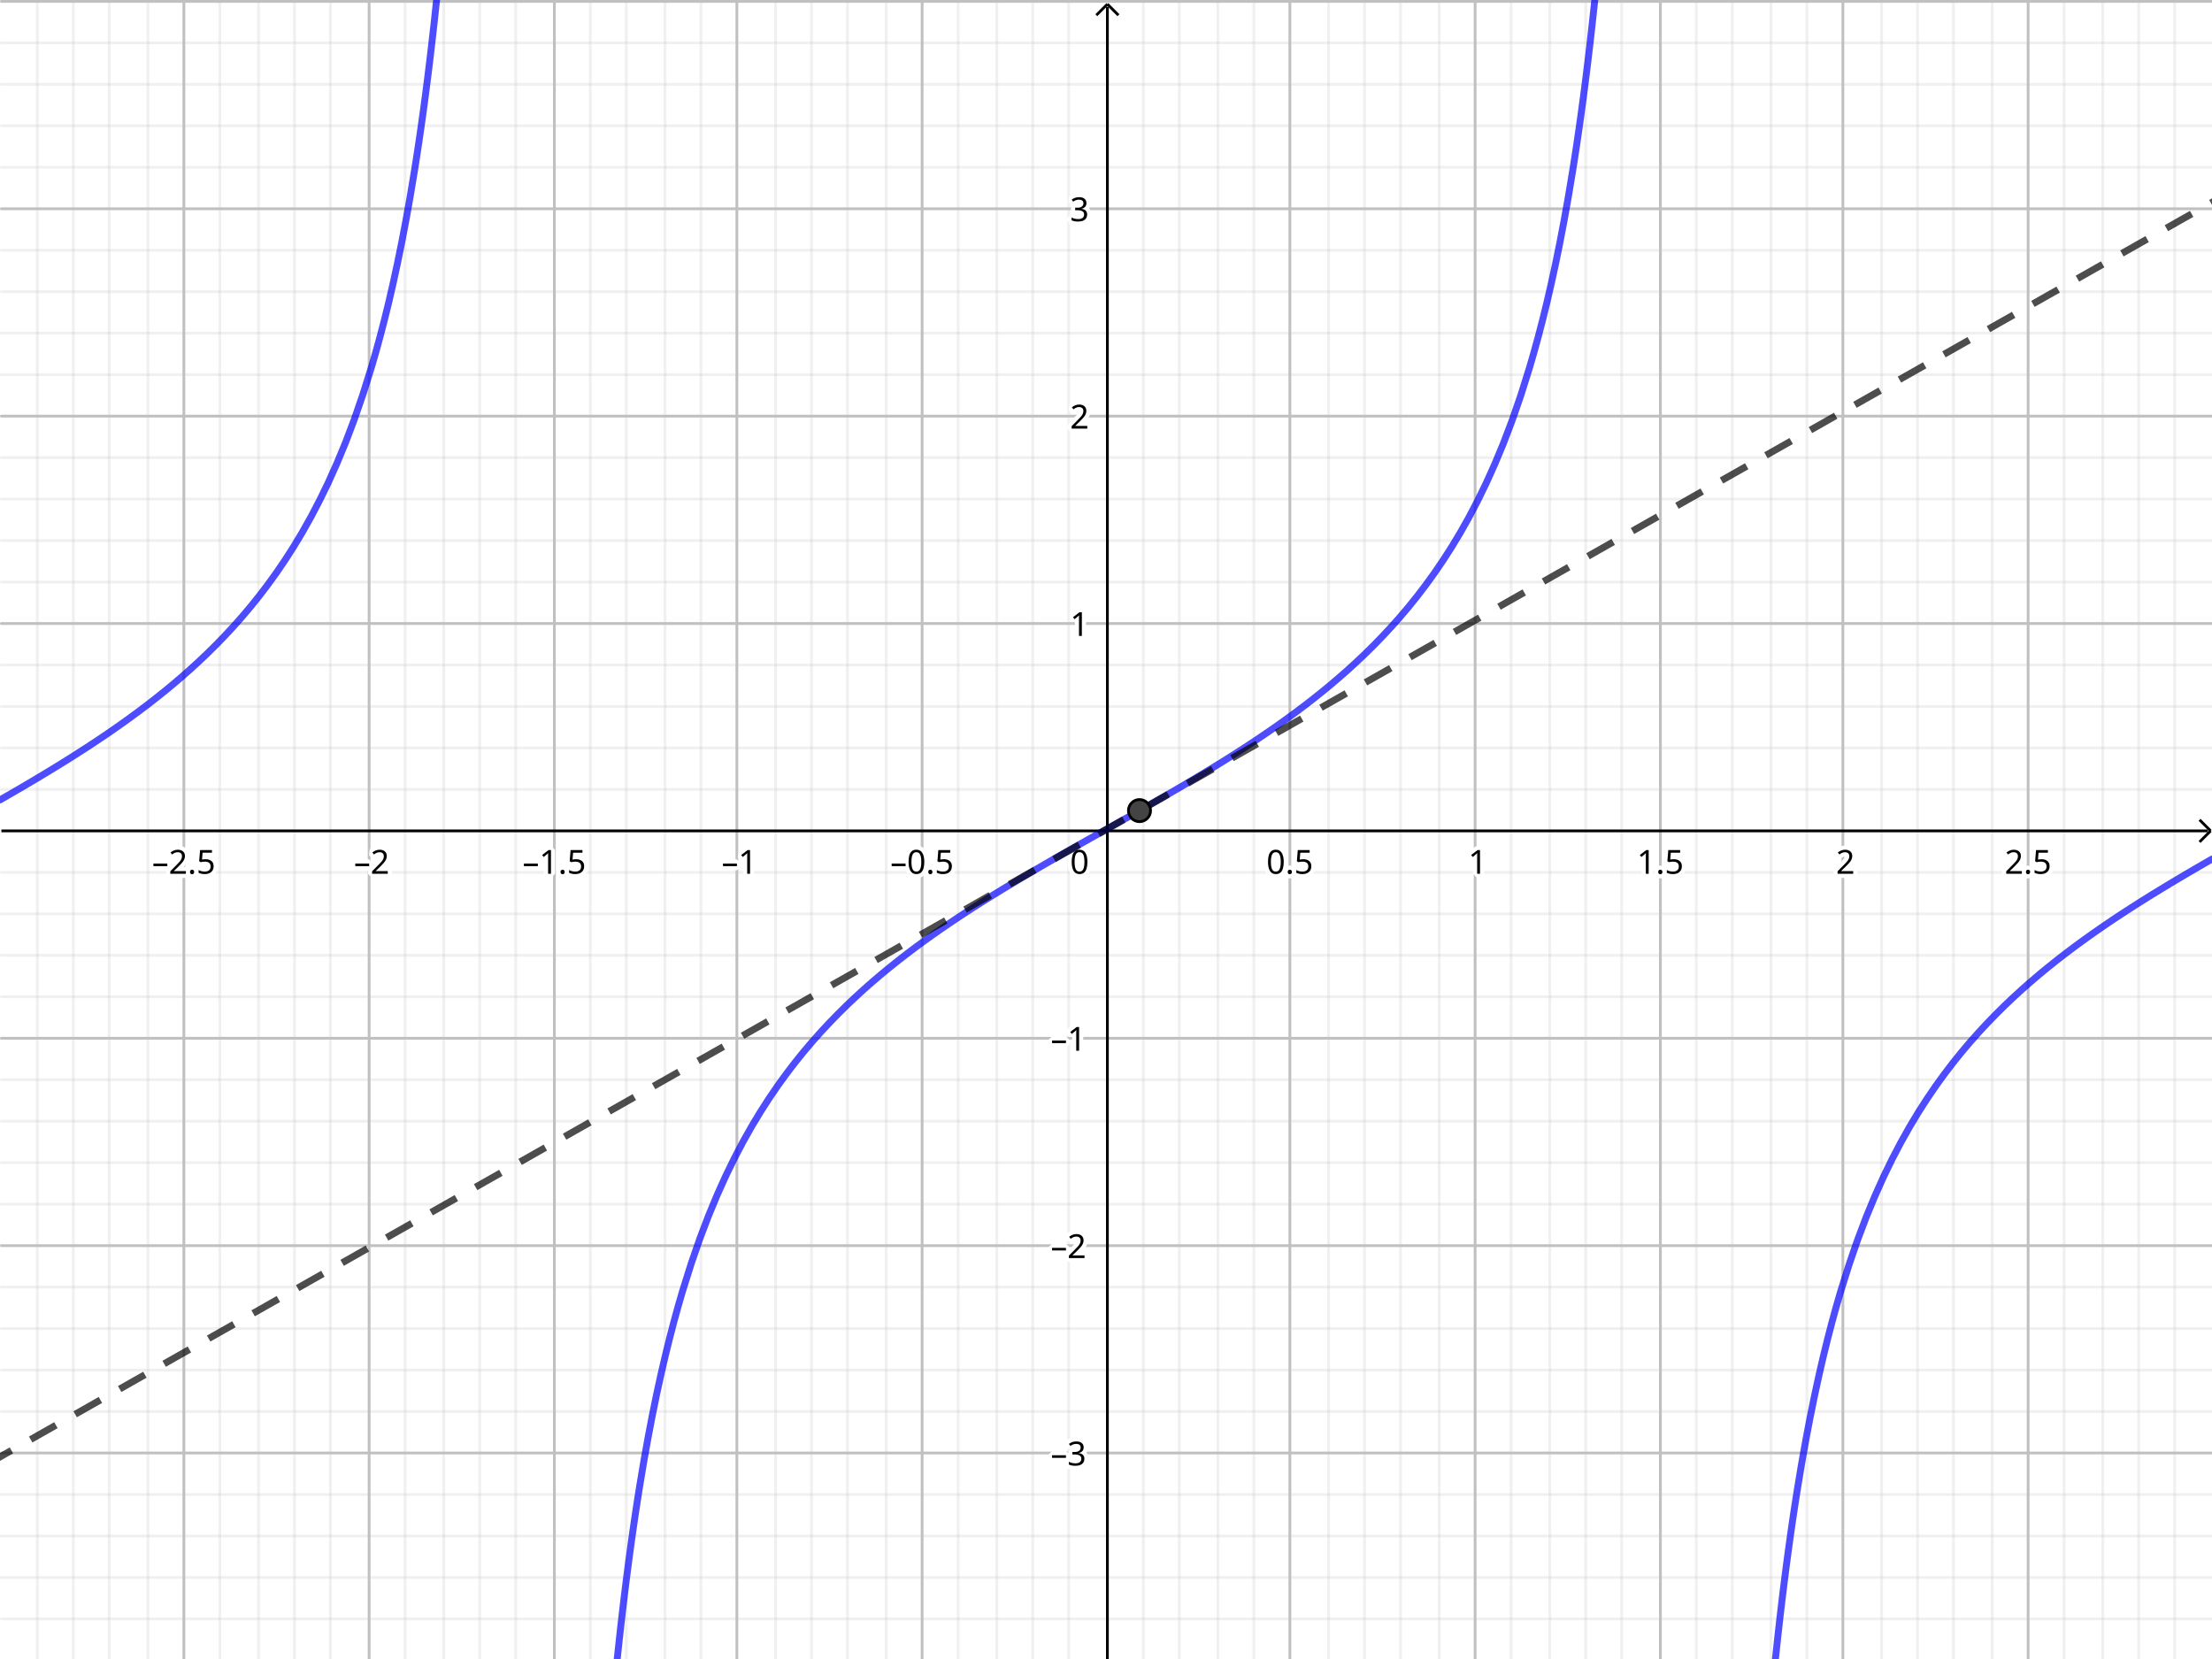
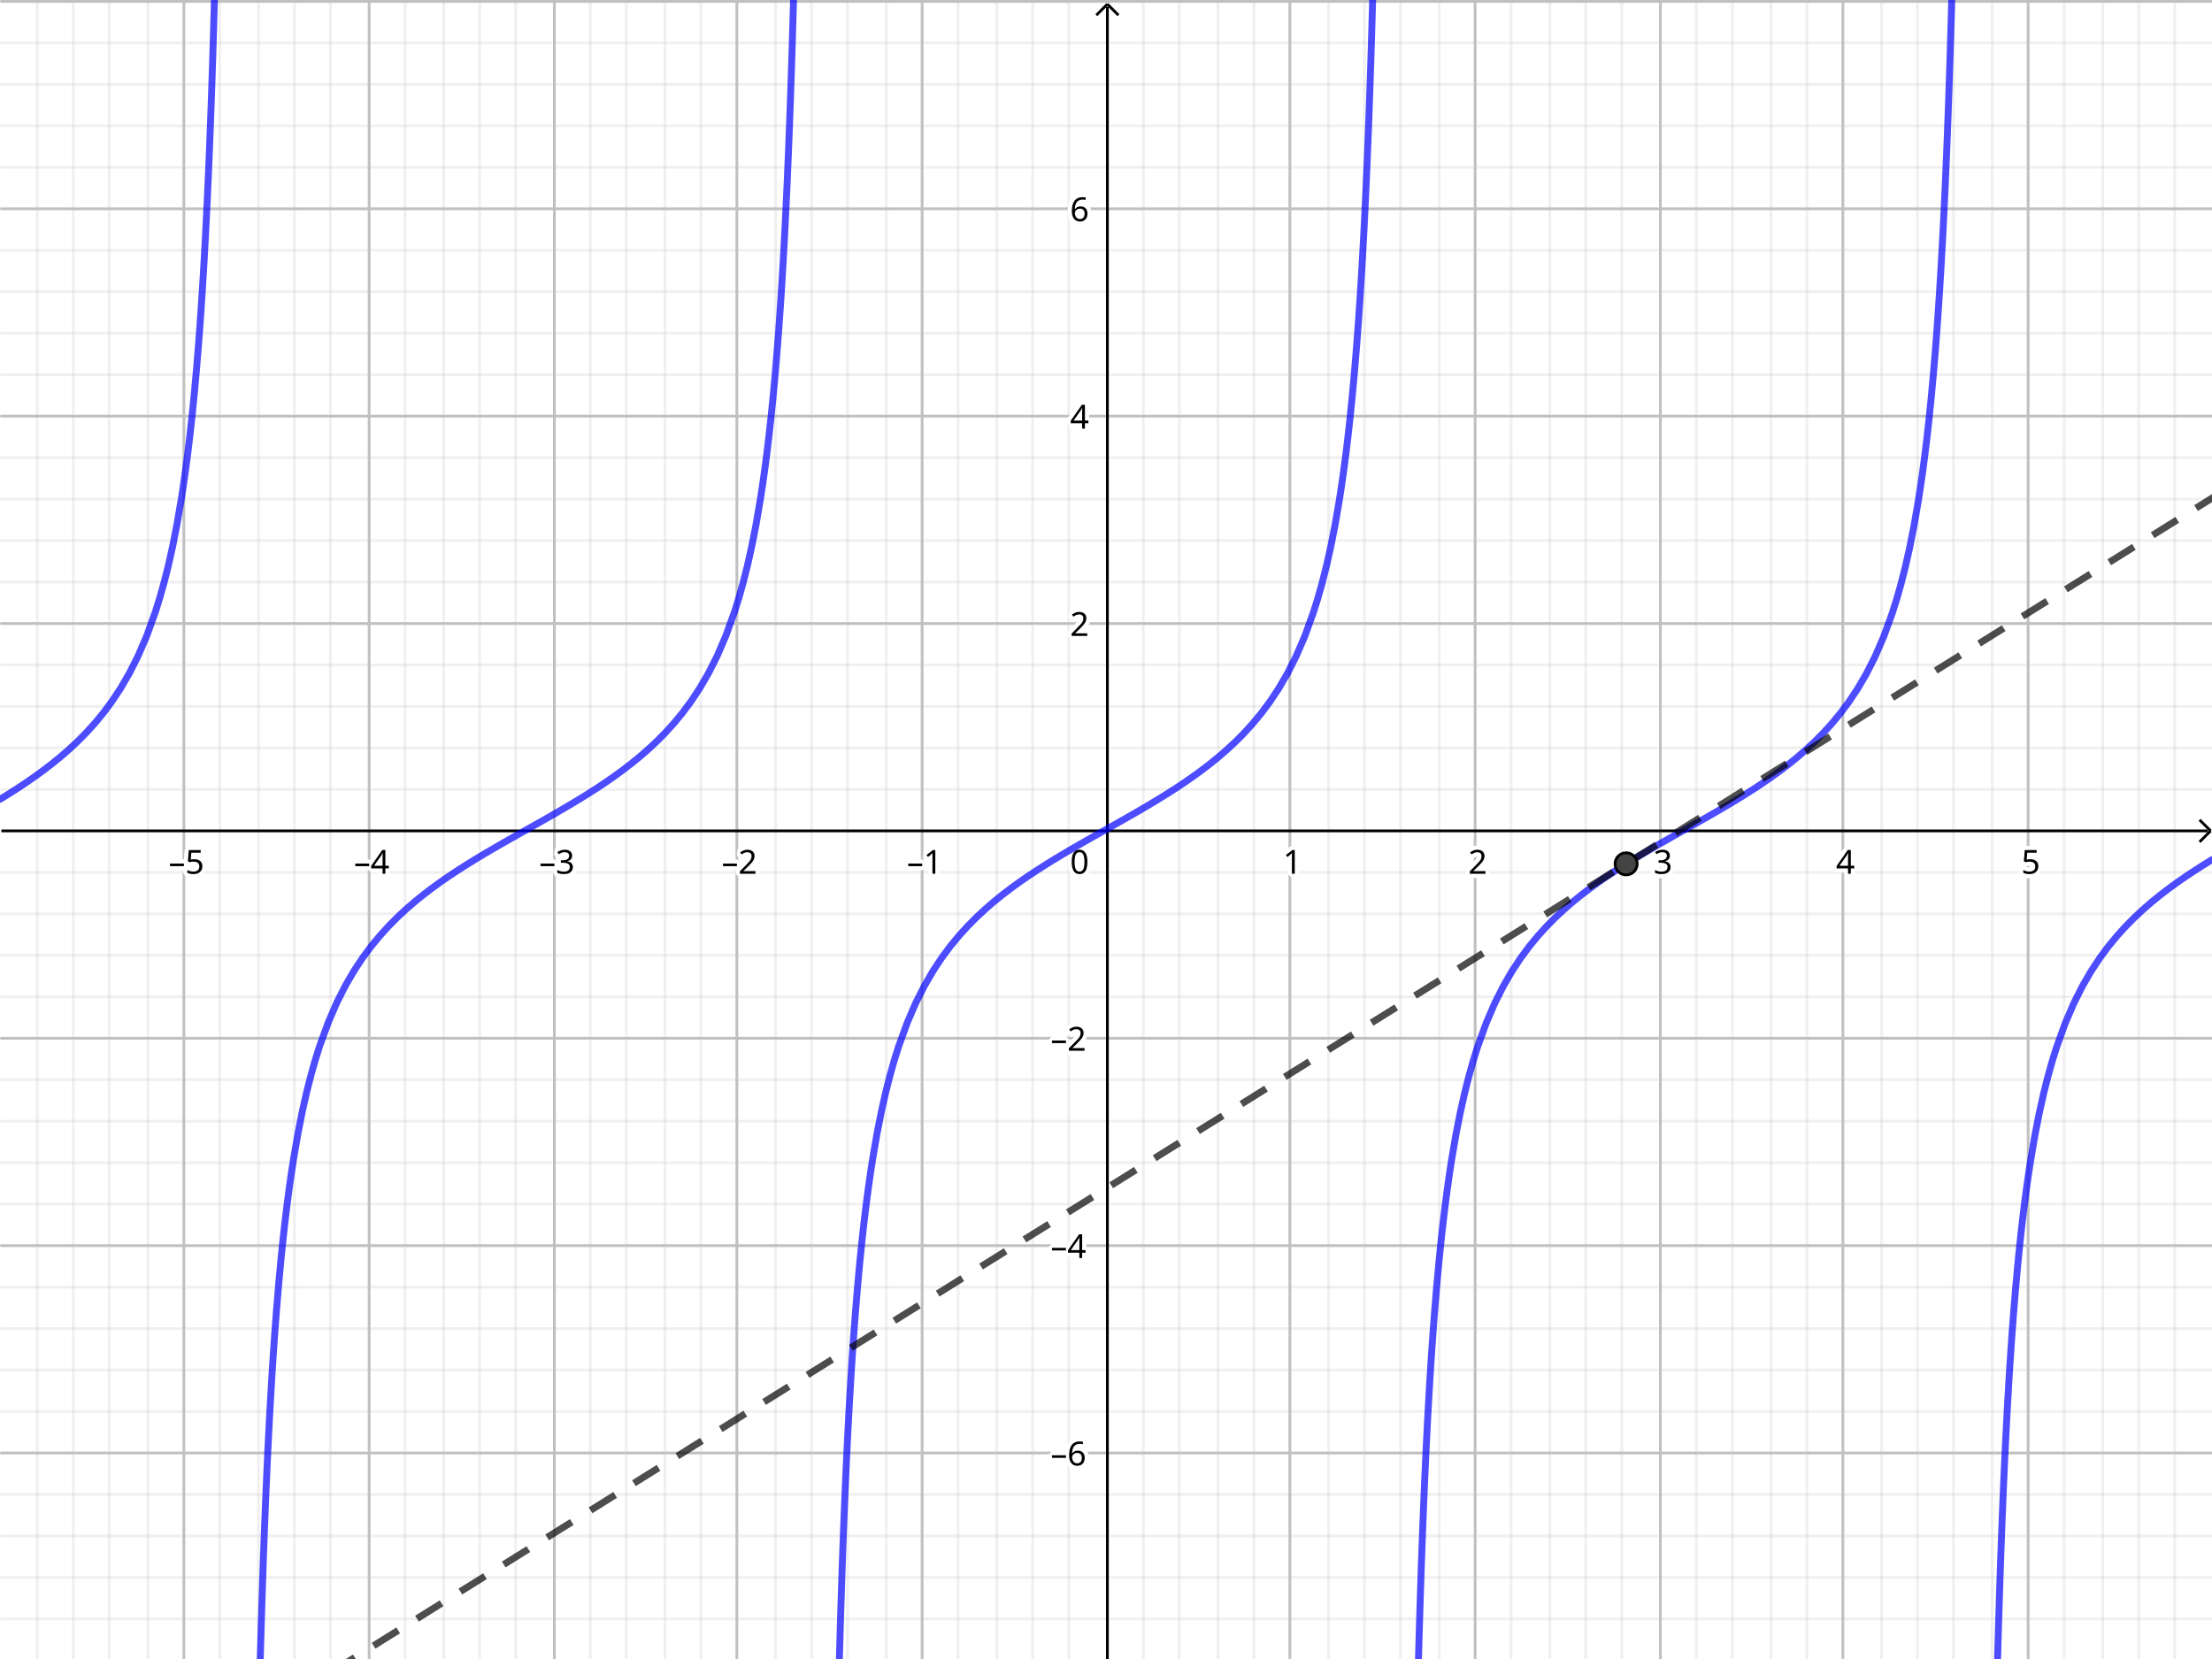
<svg xmlns="http://www.w3.org/2000/svg" version="1.1" width="800" height="600">
  <defs>
-     <clipPath id="QfnVwWuOJnFP">
+     <clipPath id="VWAGXVMLzGeq">
      <path fill="none" stroke="none" d=" M 0 0 L 800 0 L 800 600 L 0 600 L 0 0 Z" />
    </clipPath>
  </defs>
-   <g transform="scale(1,1)" clip-path="url(#QfnVwWuOJnFP)">
+   <g transform="scale(1,1)" clip-path="url(#VWAGXVMLzGeq)">
    <g>
      <path fill="none" stroke="rgb(192,192,192)" paint-order="fill stroke markers" d=" M 66.5 0.5 L 66.5 600.5 M 66.5 0.5 L 66.5 600.5 M 133.5 0.5 L 133.5 600.5 M 200.5 0.5 L 200.5 600.5 M 266.5 0.5 L 266.5 600.5 M 333.5 0.5 L 333.5 600.5 M 466.5 0.5 L 466.5 600.5 M 533.5 0.5 L 533.5 600.5 M 600.5 0.5 L 600.5 600.5 M 666.5 0.5 L 666.5 600.5 M 733.5 0.5 L 733.5 600.5 M 800.5 0.5 L 800.5 600.5" stroke-opacity="1" stroke-linecap="round" stroke-linejoin="round" stroke-miterlimit="10" />
      <path fill="none" stroke="rgb(192,192,192)" paint-order="fill stroke markers" d=" M 13.5 0.5 L 13.5 600.5 M 26.5 0.5 L 26.5 600.5 M 39.5 0.5 L 39.5 600.5 M 53.5 0.5 L 53.5 600.5 M 79.5 0.5 L 79.5 600.5 M 93.5 0.5 L 93.5 600.5 M 106.5 0.5 L 106.5 600.5 M 119.5 0.5 L 119.5 600.5 M 146.5 0.5 L 146.5 600.5 M 160.5 0.5 L 160.5 600.5 M 173.5 0.5 L 173.5 600.5 M 186.5 0.5 L 186.5 600.5 M 213.5 0.5 L 213.5 600.5 M 226.5 0.5 L 226.5 600.5 M 240.5 0.5 L 240.5 600.5 M 253.5 0.5 L 253.5 600.5 M 280.5 0.5 L 280.5 600.5 M 293.5 0.5 L 293.5 600.5 M 306.5 0.5 L 306.5 600.5 M 320.5 0.5 L 320.5 600.5 M 346.5 0.5 L 346.5 600.5 M 360.5 0.5 L 360.5 600.5 M 373.5 0.5 L 373.5 600.5 M 386.5 0.5 L 386.5 600.5 M 413.5 0.5 L 413.5 600.5 M 426.5 0.5 L 426.5 600.5 M 440.5 0.5 L 440.5 600.5 M 453.5 0.5 L 453.5 600.5 M 480.5 0.5 L 480.5 600.5 M 493.5 0.5 L 493.5 600.5 M 506.5 0.5 L 506.5 600.5 M 520.5 0.5 L 520.5 600.5 M 546.5 0.5 L 546.5 600.5 M 560.5 0.5 L 560.5 600.5 M 573.5 0.5 L 573.5 600.5 M 586.5 0.5 L 586.5 600.5 M 613.5 0.5 L 613.5 600.5 M 626.5 0.5 L 626.5 600.5 M 640.5 0.5 L 640.5 600.5 M 653.5 0.5 L 653.5 600.5 M 680.5 0.5 L 680.5 600.5 M 693.5 0.5 L 693.5 600.5 M 706.5 0.5 L 706.5 600.5 M 720.5 0.5 L 720.5 600.5 M 746.5 0.5 L 746.5 600.5 M 760.5 0.5 L 760.5 600.5 M 773.5 0.5 L 773.5 600.5 M 786.5 0.5 L 786.5 600.5" stroke-opacity="0.235" stroke-linecap="round" stroke-linejoin="round" stroke-miterlimit="10" />
      <path fill="none" stroke="rgb(192,192,192)" paint-order="fill stroke markers" d=" M 0.5 0.5 L 800.5 0.5 M 0.5 0.5 L 800.5 0.5 M 0.5 75.5 L 800.5 75.5 M 0.5 150.5 L 800.5 150.5 M 0.5 225.5 L 800.5 225.5 M 0.5 375.5 L 800.5 375.5 M 0.5 450.5 L 800.5 450.5 M 0.5 525.5 L 800.5 525.5 M 0.5 600.5 L 800.5 600.5" stroke-opacity="1" stroke-linecap="round" stroke-linejoin="round" stroke-miterlimit="10" />
      <path fill="none" stroke="rgb(192,192,192)" paint-order="fill stroke markers" d=" M 0.5 0.5 L 800.5 0.5 M 0.5 15.5 L 800.5 15.5 M 0.5 30.5 L 800.5 30.5 M 0.5 45.5 L 800.5 45.5 M 0.5 60.5 L 800.5 60.5 M 0.5 90.5 L 800.5 90.5 M 0.5 105.5 L 800.5 105.5 M 0.5 120.5 L 800.5 120.5 M 0.5 135.5 L 800.5 135.5 M 0.5 165.5 L 800.5 165.5 M 0.5 180.5 L 800.5 180.5 M 0.5 195.5 L 800.5 195.5 M 0.5 210.5 L 800.5 210.5 M 0.5 240.5 L 800.5 240.5 M 0.5 255.5 L 800.5 255.5 M 0.5 270.5 L 800.5 270.5 M 0.5 285.5 L 800.5 285.5 M 0.5 315.5 L 800.5 315.5 M 0.5 330.5 L 800.5 330.5 M 0.5 345.5 L 800.5 345.5 M 0.5 360.5 L 800.5 360.5 M 0.5 390.5 L 800.5 390.5 M 0.5 405.5 L 800.5 405.5 M 0.5 420.5 L 800.5 420.5 M 0.5 435.5 L 800.5 435.5 M 0.5 465.5 L 800.5 465.5 M 0.5 480.5 L 800.5 480.5 M 0.5 495.5 L 800.5 495.5 M 0.5 510.5 L 800.5 510.5 M 0.5 540.5 L 800.5 540.5 M 0.5 555.5 L 800.5 555.5 M 0.5 570.5 L 800.5 570.5 M 0.5 585.5 L 800.5 585.5" stroke-opacity="0.235" stroke-linecap="round" stroke-linejoin="round" stroke-miterlimit="10" />
      <path fill="none" stroke="rgb(0,0,0)" paint-order="fill stroke markers" d=" M 400.5 2.5 L 400.5 600.5" stroke-opacity="1" stroke-miterlimit="10" />
      <path fill="none" stroke="rgb(0,0,0)" paint-order="fill stroke markers" d=" M 400.5 1.5 L 396.5 5.5" stroke-opacity="1" stroke-miterlimit="10" />
      <path fill="none" stroke="rgb(0,0,0)" paint-order="fill stroke markers" d=" M 400.5 1.5 L 404.5 5.5" stroke-opacity="1" stroke-miterlimit="10" />
      <path fill="none" stroke="rgb(0,0,0)" paint-order="fill stroke markers" d=" M 0.5 300.5 L 798.5 300.5" stroke-opacity="1" stroke-miterlimit="10" />
      <path fill="none" stroke="rgb(0,0,0)" paint-order="fill stroke markers" d=" M 799.5 300.5 L 795.5 296.5" stroke-opacity="1" stroke-miterlimit="10" />
      <path fill="none" stroke="rgb(0,0,0)" paint-order="fill stroke markers" d=" M 799.5 300.5 L 795.5 304.5" stroke-opacity="1" stroke-miterlimit="10" />
-       <text fill="none" stroke="rgb(255,255,255)" font-family="geogebra-sans-serif, sans-serif" font-size="12px" font-style="normal" font-weight="normal" text-decoration="normal" x="55" y="316" text-anchor="start" dominant-baseline="alphabetic" stroke-opacity="1" stroke-linejoin="bevel" stroke-miterlimit="10" stroke-width="3">–2.5</text>
-       <text fill="rgb(0,0,0)" stroke="none" font-family="geogebra-sans-serif, sans-serif" font-size="12px" font-style="normal" font-weight="normal" text-decoration="normal" x="55" y="316" text-anchor="start" dominant-baseline="alphabetic" fill-opacity="1">–2.5</text>
-       <text fill="none" stroke="rgb(255,255,255)" font-family="geogebra-sans-serif, sans-serif" font-size="12px" font-style="normal" font-weight="normal" text-decoration="normal" x="128" y="316" text-anchor="start" dominant-baseline="alphabetic" stroke-opacity="1" stroke-linejoin="bevel" stroke-miterlimit="10" stroke-width="3">–2</text>
-       <text fill="rgb(0,0,0)" stroke="none" font-family="geogebra-sans-serif, sans-serif" font-size="12px" font-style="normal" font-weight="normal" text-decoration="normal" x="128" y="316" text-anchor="start" dominant-baseline="alphabetic" fill-opacity="1">–2</text>
-       <text fill="none" stroke="rgb(255,255,255)" font-family="geogebra-sans-serif, sans-serif" font-size="12px" font-style="normal" font-weight="normal" text-decoration="normal" x="189" y="316" text-anchor="start" dominant-baseline="alphabetic" stroke-opacity="1" stroke-linejoin="bevel" stroke-miterlimit="10" stroke-width="3">–1.5</text>
-       <text fill="rgb(0,0,0)" stroke="none" font-family="geogebra-sans-serif, sans-serif" font-size="12px" font-style="normal" font-weight="normal" text-decoration="normal" x="189" y="316" text-anchor="start" dominant-baseline="alphabetic" fill-opacity="1">–1.5</text>
-       <text fill="none" stroke="rgb(255,255,255)" font-family="geogebra-sans-serif, sans-serif" font-size="12px" font-style="normal" font-weight="normal" text-decoration="normal" x="261" y="316" text-anchor="start" dominant-baseline="alphabetic" stroke-opacity="1" stroke-linejoin="bevel" stroke-miterlimit="10" stroke-width="3">–1</text>
-       <text fill="rgb(0,0,0)" stroke="none" font-family="geogebra-sans-serif, sans-serif" font-size="12px" font-style="normal" font-weight="normal" text-decoration="normal" x="261" y="316" text-anchor="start" dominant-baseline="alphabetic" fill-opacity="1">–1</text>
-       <text fill="none" stroke="rgb(255,255,255)" font-family="geogebra-sans-serif, sans-serif" font-size="12px" font-style="normal" font-weight="normal" text-decoration="normal" x="322" y="316" text-anchor="start" dominant-baseline="alphabetic" stroke-opacity="1" stroke-linejoin="bevel" stroke-miterlimit="10" stroke-width="3">–0.5</text>
-       <text fill="rgb(0,0,0)" stroke="none" font-family="geogebra-sans-serif, sans-serif" font-size="12px" font-style="normal" font-weight="normal" text-decoration="normal" x="322" y="316" text-anchor="start" dominant-baseline="alphabetic" fill-opacity="1">–0.5</text>
-       <text fill="none" stroke="rgb(255,255,255)" font-family="geogebra-sans-serif, sans-serif" font-size="12px" font-style="normal" font-weight="normal" text-decoration="normal" x="458" y="316" text-anchor="start" dominant-baseline="alphabetic" stroke-opacity="1" stroke-linejoin="bevel" stroke-miterlimit="10" stroke-width="3">0.5</text>
-       <text fill="rgb(0,0,0)" stroke="none" font-family="geogebra-sans-serif, sans-serif" font-size="12px" font-style="normal" font-weight="normal" text-decoration="normal" x="458" y="316" text-anchor="start" dominant-baseline="alphabetic" fill-opacity="1">0.5</text>
-       <text fill="none" stroke="rgb(255,255,255)" font-family="geogebra-sans-serif, sans-serif" font-size="12px" font-style="normal" font-weight="normal" text-decoration="normal" x="531" y="316" text-anchor="start" dominant-baseline="alphabetic" stroke-opacity="1" stroke-linejoin="bevel" stroke-miterlimit="10" stroke-width="3">1</text>
-       <text fill="rgb(0,0,0)" stroke="none" font-family="geogebra-sans-serif, sans-serif" font-size="12px" font-style="normal" font-weight="normal" text-decoration="normal" x="531" y="316" text-anchor="start" dominant-baseline="alphabetic" fill-opacity="1">1</text>
-       <text fill="none" stroke="rgb(255,255,255)" font-family="geogebra-sans-serif, sans-serif" font-size="12px" font-style="normal" font-weight="normal" text-decoration="normal" x="592" y="316" text-anchor="start" dominant-baseline="alphabetic" stroke-opacity="1" stroke-linejoin="bevel" stroke-miterlimit="10" stroke-width="3">1.5</text>
-       <text fill="rgb(0,0,0)" stroke="none" font-family="geogebra-sans-serif, sans-serif" font-size="12px" font-style="normal" font-weight="normal" text-decoration="normal" x="592" y="316" text-anchor="start" dominant-baseline="alphabetic" fill-opacity="1">1.5</text>
-       <text fill="none" stroke="rgb(255,255,255)" font-family="geogebra-sans-serif, sans-serif" font-size="12px" font-style="normal" font-weight="normal" text-decoration="normal" x="664" y="316" text-anchor="start" dominant-baseline="alphabetic" stroke-opacity="1" stroke-linejoin="bevel" stroke-miterlimit="10" stroke-width="3">2</text>
-       <text fill="rgb(0,0,0)" stroke="none" font-family="geogebra-sans-serif, sans-serif" font-size="12px" font-style="normal" font-weight="normal" text-decoration="normal" x="664" y="316" text-anchor="start" dominant-baseline="alphabetic" fill-opacity="1">2</text>
-       <text fill="none" stroke="rgb(255,255,255)" font-family="geogebra-sans-serif, sans-serif" font-size="12px" font-style="normal" font-weight="normal" text-decoration="normal" x="725" y="316" text-anchor="start" dominant-baseline="alphabetic" stroke-opacity="1" stroke-linejoin="bevel" stroke-miterlimit="10" stroke-width="3">2.5</text>
-       <text fill="rgb(0,0,0)" stroke="none" font-family="geogebra-sans-serif, sans-serif" font-size="12px" font-style="normal" font-weight="normal" text-decoration="normal" x="725" y="316" text-anchor="start" dominant-baseline="alphabetic" fill-opacity="1">2.5</text>
-       <text fill="none" stroke="rgb(255,255,255)" font-family="geogebra-sans-serif, sans-serif" font-size="12px" font-style="normal" font-weight="normal" text-decoration="normal" x="380" y="530" text-anchor="start" dominant-baseline="alphabetic" stroke-opacity="1" stroke-linejoin="bevel" stroke-miterlimit="10" stroke-width="3">–3</text>
-       <text fill="rgb(0,0,0)" stroke="none" font-family="geogebra-sans-serif, sans-serif" font-size="12px" font-style="normal" font-weight="normal" text-decoration="normal" x="380" y="530" text-anchor="start" dominant-baseline="alphabetic" fill-opacity="1">–3</text>
-       <text fill="none" stroke="rgb(255,255,255)" font-family="geogebra-sans-serif, sans-serif" font-size="12px" font-style="normal" font-weight="normal" text-decoration="normal" x="380" y="455" text-anchor="start" dominant-baseline="alphabetic" stroke-opacity="1" stroke-linejoin="bevel" stroke-miterlimit="10" stroke-width="3">–2</text>
-       <text fill="rgb(0,0,0)" stroke="none" font-family="geogebra-sans-serif, sans-serif" font-size="12px" font-style="normal" font-weight="normal" text-decoration="normal" x="380" y="455" text-anchor="start" dominant-baseline="alphabetic" fill-opacity="1">–2</text>
-       <text fill="none" stroke="rgb(255,255,255)" font-family="geogebra-sans-serif, sans-serif" font-size="12px" font-style="normal" font-weight="normal" text-decoration="normal" x="380" y="380" text-anchor="start" dominant-baseline="alphabetic" stroke-opacity="1" stroke-linejoin="bevel" stroke-miterlimit="10" stroke-width="3">–1</text>
-       <text fill="rgb(0,0,0)" stroke="none" font-family="geogebra-sans-serif, sans-serif" font-size="12px" font-style="normal" font-weight="normal" text-decoration="normal" x="380" y="380" text-anchor="start" dominant-baseline="alphabetic" fill-opacity="1">–1</text>
-       <text fill="none" stroke="rgb(255,255,255)" font-family="geogebra-sans-serif, sans-serif" font-size="12px" font-style="normal" font-weight="normal" text-decoration="normal" x="387" y="230" text-anchor="start" dominant-baseline="alphabetic" stroke-opacity="1" stroke-linejoin="bevel" stroke-miterlimit="10" stroke-width="3">1</text>
-       <text fill="rgb(0,0,0)" stroke="none" font-family="geogebra-sans-serif, sans-serif" font-size="12px" font-style="normal" font-weight="normal" text-decoration="normal" x="387" y="230" text-anchor="start" dominant-baseline="alphabetic" fill-opacity="1">1</text>
-       <text fill="none" stroke="rgb(255,255,255)" font-family="geogebra-sans-serif, sans-serif" font-size="12px" font-style="normal" font-weight="normal" text-decoration="normal" x="387" y="155" text-anchor="start" dominant-baseline="alphabetic" stroke-opacity="1" stroke-linejoin="bevel" stroke-miterlimit="10" stroke-width="3">2</text>
-       <text fill="rgb(0,0,0)" stroke="none" font-family="geogebra-sans-serif, sans-serif" font-size="12px" font-style="normal" font-weight="normal" text-decoration="normal" x="387" y="155" text-anchor="start" dominant-baseline="alphabetic" fill-opacity="1">2</text>
-       <text fill="none" stroke="rgb(255,255,255)" font-family="geogebra-sans-serif, sans-serif" font-size="12px" font-style="normal" font-weight="normal" text-decoration="normal" x="387" y="80" text-anchor="start" dominant-baseline="alphabetic" stroke-opacity="1" stroke-linejoin="bevel" stroke-miterlimit="10" stroke-width="3">3</text>
-       <text fill="rgb(0,0,0)" stroke="none" font-family="geogebra-sans-serif, sans-serif" font-size="12px" font-style="normal" font-weight="normal" text-decoration="normal" x="387" y="80" text-anchor="start" dominant-baseline="alphabetic" fill-opacity="1">3</text>
+       <text fill="none" stroke="rgb(255,255,255)" font-family="geogebra-sans-serif, sans-serif" font-size="12px" font-style="normal" font-weight="normal" text-decoration="normal" x="61" y="316" text-anchor="start" dominant-baseline="alphabetic" stroke-opacity="1" stroke-linejoin="bevel" stroke-miterlimit="10" stroke-width="3">–5</text>
+       <text fill="rgb(0,0,0)" stroke="none" font-family="geogebra-sans-serif, sans-serif" font-size="12px" font-style="normal" font-weight="normal" text-decoration="normal" x="61" y="316" text-anchor="start" dominant-baseline="alphabetic" fill-opacity="1">–5</text>
+       <text fill="none" stroke="rgb(255,255,255)" font-family="geogebra-sans-serif, sans-serif" font-size="12px" font-style="normal" font-weight="normal" text-decoration="normal" x="128" y="316" text-anchor="start" dominant-baseline="alphabetic" stroke-opacity="1" stroke-linejoin="bevel" stroke-miterlimit="10" stroke-width="3">–4</text>
+       <text fill="rgb(0,0,0)" stroke="none" font-family="geogebra-sans-serif, sans-serif" font-size="12px" font-style="normal" font-weight="normal" text-decoration="normal" x="128" y="316" text-anchor="start" dominant-baseline="alphabetic" fill-opacity="1">–4</text>
+       <text fill="none" stroke="rgb(255,255,255)" font-family="geogebra-sans-serif, sans-serif" font-size="12px" font-style="normal" font-weight="normal" text-decoration="normal" x="195" y="316" text-anchor="start" dominant-baseline="alphabetic" stroke-opacity="1" stroke-linejoin="bevel" stroke-miterlimit="10" stroke-width="3">–3</text>
+       <text fill="rgb(0,0,0)" stroke="none" font-family="geogebra-sans-serif, sans-serif" font-size="12px" font-style="normal" font-weight="normal" text-decoration="normal" x="195" y="316" text-anchor="start" dominant-baseline="alphabetic" fill-opacity="1">–3</text>
+       <text fill="none" stroke="rgb(255,255,255)" font-family="geogebra-sans-serif, sans-serif" font-size="12px" font-style="normal" font-weight="normal" text-decoration="normal" x="261" y="316" text-anchor="start" dominant-baseline="alphabetic" stroke-opacity="1" stroke-linejoin="bevel" stroke-miterlimit="10" stroke-width="3">–2</text>
+       <text fill="rgb(0,0,0)" stroke="none" font-family="geogebra-sans-serif, sans-serif" font-size="12px" font-style="normal" font-weight="normal" text-decoration="normal" x="261" y="316" text-anchor="start" dominant-baseline="alphabetic" fill-opacity="1">–2</text>
+       <text fill="none" stroke="rgb(255,255,255)" font-family="geogebra-sans-serif, sans-serif" font-size="12px" font-style="normal" font-weight="normal" text-decoration="normal" x="328" y="316" text-anchor="start" dominant-baseline="alphabetic" stroke-opacity="1" stroke-linejoin="bevel" stroke-miterlimit="10" stroke-width="3">–1</text>
+       <text fill="rgb(0,0,0)" stroke="none" font-family="geogebra-sans-serif, sans-serif" font-size="12px" font-style="normal" font-weight="normal" text-decoration="normal" x="328" y="316" text-anchor="start" dominant-baseline="alphabetic" fill-opacity="1">–1</text>
+       <text fill="none" stroke="rgb(255,255,255)" font-family="geogebra-sans-serif, sans-serif" font-size="12px" font-style="normal" font-weight="normal" text-decoration="normal" x="464" y="316" text-anchor="start" dominant-baseline="alphabetic" stroke-opacity="1" stroke-linejoin="bevel" stroke-miterlimit="10" stroke-width="3">1</text>
+       <text fill="rgb(0,0,0)" stroke="none" font-family="geogebra-sans-serif, sans-serif" font-size="12px" font-style="normal" font-weight="normal" text-decoration="normal" x="464" y="316" text-anchor="start" dominant-baseline="alphabetic" fill-opacity="1">1</text>
+       <text fill="none" stroke="rgb(255,255,255)" font-family="geogebra-sans-serif, sans-serif" font-size="12px" font-style="normal" font-weight="normal" text-decoration="normal" x="531" y="316" text-anchor="start" dominant-baseline="alphabetic" stroke-opacity="1" stroke-linejoin="bevel" stroke-miterlimit="10" stroke-width="3">2</text>
+       <text fill="rgb(0,0,0)" stroke="none" font-family="geogebra-sans-serif, sans-serif" font-size="12px" font-style="normal" font-weight="normal" text-decoration="normal" x="531" y="316" text-anchor="start" dominant-baseline="alphabetic" fill-opacity="1">2</text>
+       <text fill="none" stroke="rgb(255,255,255)" font-family="geogebra-sans-serif, sans-serif" font-size="12px" font-style="normal" font-weight="normal" text-decoration="normal" x="598" y="316" text-anchor="start" dominant-baseline="alphabetic" stroke-opacity="1" stroke-linejoin="bevel" stroke-miterlimit="10" stroke-width="3">3</text>
+       <text fill="rgb(0,0,0)" stroke="none" font-family="geogebra-sans-serif, sans-serif" font-size="12px" font-style="normal" font-weight="normal" text-decoration="normal" x="598" y="316" text-anchor="start" dominant-baseline="alphabetic" fill-opacity="1">3</text>
+       <text fill="none" stroke="rgb(255,255,255)" font-family="geogebra-sans-serif, sans-serif" font-size="12px" font-style="normal" font-weight="normal" text-decoration="normal" x="664" y="316" text-anchor="start" dominant-baseline="alphabetic" stroke-opacity="1" stroke-linejoin="bevel" stroke-miterlimit="10" stroke-width="3">4</text>
+       <text fill="rgb(0,0,0)" stroke="none" font-family="geogebra-sans-serif, sans-serif" font-size="12px" font-style="normal" font-weight="normal" text-decoration="normal" x="664" y="316" text-anchor="start" dominant-baseline="alphabetic" fill-opacity="1">4</text>
+       <text fill="none" stroke="rgb(255,255,255)" font-family="geogebra-sans-serif, sans-serif" font-size="12px" font-style="normal" font-weight="normal" text-decoration="normal" x="731" y="316" text-anchor="start" dominant-baseline="alphabetic" stroke-opacity="1" stroke-linejoin="bevel" stroke-miterlimit="10" stroke-width="3">5</text>
+       <text fill="rgb(0,0,0)" stroke="none" font-family="geogebra-sans-serif, sans-serif" font-size="12px" font-style="normal" font-weight="normal" text-decoration="normal" x="731" y="316" text-anchor="start" dominant-baseline="alphabetic" fill-opacity="1">5</text>
+       <text fill="none" stroke="rgb(255,255,255)" font-family="geogebra-sans-serif, sans-serif" font-size="12px" font-style="normal" font-weight="normal" text-decoration="normal" x="380" y="530" text-anchor="start" dominant-baseline="alphabetic" stroke-opacity="1" stroke-linejoin="bevel" stroke-miterlimit="10" stroke-width="3">–6</text>
+       <text fill="rgb(0,0,0)" stroke="none" font-family="geogebra-sans-serif, sans-serif" font-size="12px" font-style="normal" font-weight="normal" text-decoration="normal" x="380" y="530" text-anchor="start" dominant-baseline="alphabetic" fill-opacity="1">–6</text>
+       <text fill="none" stroke="rgb(255,255,255)" font-family="geogebra-sans-serif, sans-serif" font-size="12px" font-style="normal" font-weight="normal" text-decoration="normal" x="380" y="455" text-anchor="start" dominant-baseline="alphabetic" stroke-opacity="1" stroke-linejoin="bevel" stroke-miterlimit="10" stroke-width="3">–4</text>
+       <text fill="rgb(0,0,0)" stroke="none" font-family="geogebra-sans-serif, sans-serif" font-size="12px" font-style="normal" font-weight="normal" text-decoration="normal" x="380" y="455" text-anchor="start" dominant-baseline="alphabetic" fill-opacity="1">–4</text>
+       <text fill="none" stroke="rgb(255,255,255)" font-family="geogebra-sans-serif, sans-serif" font-size="12px" font-style="normal" font-weight="normal" text-decoration="normal" x="380" y="380" text-anchor="start" dominant-baseline="alphabetic" stroke-opacity="1" stroke-linejoin="bevel" stroke-miterlimit="10" stroke-width="3">–2</text>
+       <text fill="rgb(0,0,0)" stroke="none" font-family="geogebra-sans-serif, sans-serif" font-size="12px" font-style="normal" font-weight="normal" text-decoration="normal" x="380" y="380" text-anchor="start" dominant-baseline="alphabetic" fill-opacity="1">–2</text>
+       <text fill="none" stroke="rgb(255,255,255)" font-family="geogebra-sans-serif, sans-serif" font-size="12px" font-style="normal" font-weight="normal" text-decoration="normal" x="387" y="230" text-anchor="start" dominant-baseline="alphabetic" stroke-opacity="1" stroke-linejoin="bevel" stroke-miterlimit="10" stroke-width="3">2</text>
+       <text fill="rgb(0,0,0)" stroke="none" font-family="geogebra-sans-serif, sans-serif" font-size="12px" font-style="normal" font-weight="normal" text-decoration="normal" x="387" y="230" text-anchor="start" dominant-baseline="alphabetic" fill-opacity="1">2</text>
+       <text fill="none" stroke="rgb(255,255,255)" font-family="geogebra-sans-serif, sans-serif" font-size="12px" font-style="normal" font-weight="normal" text-decoration="normal" x="387" y="155" text-anchor="start" dominant-baseline="alphabetic" stroke-opacity="1" stroke-linejoin="bevel" stroke-miterlimit="10" stroke-width="3">4</text>
+       <text fill="rgb(0,0,0)" stroke="none" font-family="geogebra-sans-serif, sans-serif" font-size="12px" font-style="normal" font-weight="normal" text-decoration="normal" x="387" y="155" text-anchor="start" dominant-baseline="alphabetic" fill-opacity="1">4</text>
+       <text fill="none" stroke="rgb(255,255,255)" font-family="geogebra-sans-serif, sans-serif" font-size="12px" font-style="normal" font-weight="normal" text-decoration="normal" x="387" y="80" text-anchor="start" dominant-baseline="alphabetic" stroke-opacity="1" stroke-linejoin="bevel" stroke-miterlimit="10" stroke-width="3">6</text>
+       <text fill="rgb(0,0,0)" stroke="none" font-family="geogebra-sans-serif, sans-serif" font-size="12px" font-style="normal" font-weight="normal" text-decoration="normal" x="387" y="80" text-anchor="start" dominant-baseline="alphabetic" fill-opacity="1">6</text>
      <text fill="none" stroke="rgb(255,255,255)" font-family="geogebra-sans-serif, sans-serif" font-size="12px" font-style="normal" font-weight="normal" text-decoration="normal" x="387" y="316" text-anchor="start" dominant-baseline="alphabetic" stroke-opacity="1" stroke-linejoin="bevel" stroke-miterlimit="10" stroke-width="3">0</text>
      <text fill="rgb(0,0,0)" stroke="none" font-family="geogebra-sans-serif, sans-serif" font-size="12px" font-style="normal" font-weight="normal" text-decoration="normal" x="387" y="316" text-anchor="start" dominant-baseline="alphabetic" fill-opacity="1">0</text>
-       <path fill="none" stroke="rgb(0,0,255)" paint-order="fill stroke markers" d=" M 0 289.309 L 3.125 287.509 L 6.25 285.695 L 9.375 283.865 L 12.5 282.016 L 15.625 280.146 L 18.75 278.253 L 21.875 276.334 L 25 274.387 L 28.125 272.408 L 31.25 270.394 L 34.375 268.343 L 37.5 266.251 L 40.625 264.114 L 43.75 261.929 L 46.875 259.691 L 50 257.397 L 53.125 255.04 L 56.25 252.616 L 59.375 250.119 L 62.5 247.543 L 65.625 244.881 L 68.75 242.126 L 71.875 239.269 L 75 236.302 L 78.125 233.214 L 81.25 229.995 L 84.375 226.631 L 87.5 223.11 L 90.625 219.415 L 93.75 215.529 L 96.875 211.433 L 100 207.103 L 103.125 202.514 L 106.25 197.637 L 109.375 192.438 L 112.5 186.876 L 115.625 180.907 L 118.75 174.477 L 121.875 167.521 L 125 159.965 L 128.125 151.716 L 131.25 142.666 L 134.375 132.68 L 135.938 127.285 L 137.5 121.591 L 139.062 115.571 L 140.625 109.193 L 142.188 102.424 L 143.75 95.223 L 145.312 87.546 L 146.875 79.341 L 148.437 70.551 L 150 61.107 L 150.781 56.116 L 151.562 50.931 L 152.344 45.54 L 153.125 39.93 L 153.906 34.088 L 154.687 27.998 L 155.469 21.643 L 156.25 15.006 L 157.031 8.066 L 157.812 0.803 L 158.594 -6.808 M 222.656 605.526 L 223.438 597.974 L 224.219 590.766 L 225 583.878 L 225.781 577.289 L 226.562 570.979 L 227.344 564.931 L 228.125 559.128 L 228.906 553.555 L 229.688 548.199 L 230.469 543.047 L 231.25 538.087 L 232.812 528.699 L 234.375 519.96 L 235.938 511.801 L 237.5 504.165 L 239.062 497.002 L 240.625 490.266 L 242.188 483.919 L 243.75 477.927 L 245.312 472.258 L 246.875 466.887 L 250 456.943 L 253.125 447.928 L 256.25 439.71 L 259.375 432.18 L 262.5 425.248 L 265.625 418.837 L 268.75 412.886 L 271.875 407.341 L 275 402.155 L 278.125 397.291 L 281.25 392.713 L 284.375 388.394 L 287.5 384.306 L 290.625 380.429 L 293.75 376.742 L 296.875 373.227 L 300 369.87 L 303.125 366.656 L 306.25 363.573 L 309.375 360.611 L 312.5 357.759 L 315.625 355.007 L 318.75 352.349 L 321.875 349.777 L 325 347.283 L 328.125 344.862 L 331.25 342.508 L 334.375 340.215 L 337.5 337.98 L 340.625 335.797 L 343.75 333.662 L 346.875 331.571 L 350 329.522 L 353.125 327.51 L 356.25 325.532 L 359.375 323.586 L 362.5 321.668 L 365.625 319.776 L 368.75 317.907 L 371.875 316.059 L 375 314.23 L 378.125 312.416 L 381.25 310.617 L 384.375 308.83 L 387.5 307.052 L 390.625 305.282 L 393.75 303.518 L 396.875 301.758 L 400 300 L 403.125 298.242 L 406.25 296.482 L 409.375 294.718 L 412.5 292.948 L 415.625 291.17 L 418.75 289.383 L 421.875 287.584 L 425 285.77 L 428.125 283.941 L 431.25 282.093 L 434.375 280.224 L 437.5 278.332 L 440.625 276.414 L 443.75 274.468 L 446.875 272.49 L 450 270.478 L 453.125 268.429 L 456.25 266.338 L 459.375 264.203 L 462.5 262.02 L 465.625 259.785 L 468.75 257.492 L 471.875 255.138 L 475 252.717 L 478.125 250.223 L 481.25 247.651 L 484.375 244.993 L 487.5 242.241 L 490.625 239.389 L 493.75 236.427 L 496.875 233.344 L 500 230.13 L 503.125 226.773 L 506.25 223.258 L 509.375 219.571 L 512.5 215.694 L 515.625 211.606 L 518.75 207.287 L 521.875 202.709 L 525 197.845 L 528.125 192.659 L 531.25 187.114 L 534.375 181.163 L 537.5 174.752 L 540.625 167.82 L 543.75 160.29 L 546.875 152.072 L 550 143.057 L 553.125 133.113 L 554.688 127.742 L 556.25 122.073 L 557.812 116.081 L 559.375 109.734 L 560.938 102.998 L 562.5 95.835 L 564.062 88.199 L 565.625 80.04 L 567.188 71.301 L 568.75 61.913 L 569.531 56.953 L 570.312 51.801 L 571.094 46.445 L 571.875 40.872 L 572.656 35.069 L 573.438 29.021 L 574.219 22.711 L 575 16.122 L 575.781 9.234 L 576.562 2.026 L 577.344 -5.526 M 641.406 606.808 L 642.188 599.197 L 642.969 591.934 L 643.75 584.994 L 644.531 578.357 L 645.312 572.002 L 646.094 565.912 L 646.875 560.07 L 647.656 554.46 L 648.438 549.069 L 649.219 543.884 L 650 538.893 L 651.562 529.449 L 653.125 520.659 L 654.688 512.454 L 656.25 504.777 L 657.812 497.576 L 659.375 490.807 L 660.938 484.429 L 662.5 478.409 L 664.062 472.715 L 665.625 467.32 L 668.75 457.334 L 671.875 448.284 L 675 440.035 L 678.125 432.479 L 681.25 425.523 L 684.375 419.093 L 687.5 413.124 L 690.625 407.562 L 693.75 402.363 L 696.875 397.486 L 700 392.897 L 703.125 388.567 L 706.25 384.471 L 709.375 380.585 L 712.5 376.89 L 715.625 373.369 L 718.75 370.005 L 721.875 366.786 L 725 363.698 L 728.125 360.731 L 731.25 357.874 L 734.375 355.119 L 737.5 352.457 L 740.625 349.881 L 743.75 347.384 L 746.875 344.96 L 750 342.603 L 753.125 340.309 L 756.25 338.071 L 759.375 335.886 L 762.5 333.749 L 765.625 331.657 L 768.75 329.606 L 771.875 327.592 L 775 325.613 L 778.125 323.666 L 781.25 321.747 L 784.375 319.854 L 787.5 317.984 L 790.625 316.135 L 793.75 314.305 L 796.875 312.491 L 800 310.691" stroke-opacity="0.698" stroke-linecap="round" stroke-linejoin="round" stroke-miterlimit="10" stroke-width="2.5" />
-       <path fill="none" stroke="rgb(0,0,0)" paint-order="fill stroke markers" d=" M -5 529.74 L 805 70.335" stroke-opacity="0.698" stroke-linejoin="round" stroke-miterlimit="10" stroke-width="2.5" stroke-dasharray="10.5,8" />
-       <path fill="rgb(68,68,68)" stroke="none" paint-order="stroke fill markers" d=" M 416.112 293.168 C 416.112 295.377 414.321 297.168 412.112 297.168 C 409.903 297.168 408.112 295.377 408.112 293.168 C 408.112 290.959 409.903 289.168 412.112 289.168 C 414.321 289.168 416.112 290.959 416.112 293.168 Z" fill-opacity="1" />
-       <path fill="none" stroke="rgb(0,0,0)" paint-order="fill stroke markers" d=" M 416.112 293.168 C 416.112 295.377 414.321 297.168 412.112 297.168 C 409.903 297.168 408.112 295.377 408.112 293.168 C 408.112 290.959 409.903 289.168 412.112 289.168 C 414.321 289.168 416.112 290.959 416.112 293.168 Z" stroke-opacity="1" stroke-linecap="round" stroke-linejoin="round" stroke-miterlimit="10" />
+       <path fill="none" stroke="rgb(0,0,255)" paint-order="fill stroke markers" d=" M 0 289.087 L 3.125 287.153 L 6.25 285.155 L 9.375 283.082 L 12.5 280.919 L 15.625 278.65 L 18.75 276.257 L 21.875 273.717 L 25 271.005 L 28.125 268.088 L 31.25 264.929 L 34.375 261.48 L 37.5 257.682 L 40.625 253.459 L 43.75 248.715 L 46.875 243.319 L 50 237.1 L 53.125 229.819 L 56.25 221.137 L 57.812 216.123 L 59.375 210.553 L 60.938 204.325 L 62.5 197.304 L 64.062 189.319 L 65.625 180.148 L 66.406 175.027 L 67.188 169.491 L 67.969 163.483 L 68.75 156.941 L 69.531 149.785 L 70.312 141.925 L 71.094 133.248 L 71.875 123.617 L 72.266 118.392 L 72.656 112.862 L 73.047 106.999 L 73.438 100.771 L 73.828 94.143 L 74.219 87.074 L 74.609 79.519 L 75 71.425 L 75.391 62.731 L 75.781 53.367 L 75.977 48.41 L 76.172 43.253 L 76.367 37.886 L 76.562 32.294 L 76.758 26.463 L 76.953 20.378 L 77.148 14.021 L 77.344 7.373 L 77.539 0.414 L 77.734 -6.878 M 93.945 606.947 L 94.141 599.651 L 94.336 592.689 L 94.531 586.039 L 94.727 579.679 L 94.922 573.591 L 95.117 567.758 L 95.312 562.164 L 95.508 556.795 L 95.703 551.636 L 96.094 541.905 L 96.484 532.883 L 96.875 524.494 L 97.266 516.674 L 97.656 509.366 L 98.047 502.521 L 98.438 496.096 L 98.828 490.053 L 99.219 484.359 L 99.609 478.983 L 100 473.9 L 100.781 464.519 L 101.562 456.056 L 102.344 448.38 L 103.125 441.385 L 103.906 434.981 L 104.688 429.096 L 105.469 423.667 L 106.25 418.643 L 107.812 409.633 L 109.375 401.778 L 110.938 394.864 L 112.5 388.723 L 114.062 383.228 L 115.625 378.277 L 118.75 369.693 L 121.875 362.487 L 125 356.325 L 128.125 350.974 L 131.25 346.265 L 134.375 342.071 L 137.5 338.297 L 140.625 334.867 L 143.75 331.724 L 146.875 328.821 L 150 326.121 L 153.125 323.591 L 156.25 321.206 L 159.375 318.944 L 162.5 316.787 L 165.625 314.719 L 168.75 312.726 L 171.875 310.795 L 175 308.915 L 178.125 307.077 L 181.25 305.271 L 184.375 303.489 L 187.5 301.723 L 190.625 299.964 L 193.75 298.205 L 196.875 296.437 L 200 294.655 L 203.125 292.848 L 206.25 291.008 L 209.375 289.127 L 212.5 287.193 L 215.625 285.197 L 218.75 283.126 L 221.875 280.965 L 225 278.698 L 228.125 276.308 L 231.25 273.771 L 234.375 271.063 L 237.5 268.151 L 240.625 264.997 L 243.75 261.555 L 246.875 257.765 L 250 253.551 L 253.125 248.819 L 256.25 243.438 L 259.375 237.238 L 262.5 229.982 L 265.625 221.333 L 267.188 216.34 L 268.75 210.796 L 270.312 204.597 L 271.875 197.611 L 273.438 189.671 L 275 180.554 L 275.781 175.465 L 276.562 169.965 L 277.344 163.999 L 278.125 157.503 L 278.906 150.401 L 279.688 142.603 L 280.469 133.999 L 281.25 124.452 L 281.641 119.275 L 282.031 113.797 L 282.422 107.991 L 282.812 101.826 L 283.203 95.266 L 283.594 88.274 L 283.984 80.802 L 284.375 72.801 L 284.766 64.211 L 285.156 54.963 L 285.547 44.979 L 285.742 39.683 L 285.938 34.167 L 286.133 28.417 L 286.328 22.417 L 286.523 16.152 L 286.719 9.602 L 286.914 2.748 L 287.109 -4.431 L 287.305 -11.961 M 303.32 609.434 L 303.516 602.023 L 303.711 594.953 L 303.906 588.202 L 304.102 581.748 L 304.297 575.573 L 304.492 569.657 L 304.688 563.986 L 304.883 558.544 L 305.078 553.317 L 305.469 543.461 L 305.859 534.327 L 306.25 525.839 L 306.641 517.929 L 307.031 510.54 L 307.422 503.622 L 307.812 497.13 L 308.203 491.026 L 308.594 485.276 L 308.984 479.85 L 309.375 474.72 L 310.156 465.257 L 310.938 456.724 L 311.719 448.987 L 312.5 441.939 L 313.281 435.489 L 314.062 429.564 L 314.844 424.1 L 315.625 419.043 L 317.188 409.98 L 318.75 402.083 L 320.312 395.133 L 321.875 388.963 L 323.438 383.444 L 325 378.471 L 328.125 369.855 L 331.25 362.624 L 334.375 356.443 L 337.5 351.078 L 340.625 346.357 L 343.75 342.153 L 346.875 338.371 L 350 334.935 L 353.125 331.787 L 356.25 328.879 L 359.375 326.175 L 362.5 323.641 L 365.625 321.254 L 368.75 318.99 L 371.875 316.831 L 375 314.761 L 378.125 312.766 L 381.25 310.834 L 384.375 308.954 L 387.5 307.115 L 390.625 305.308 L 393.75 303.526 L 396.875 301.759 L 400 300 L 403.125 298.241 L 406.25 296.474 L 409.375 294.692 L 412.5 292.885 L 415.625 291.046 L 418.75 289.166 L 421.875 287.234 L 425 285.239 L 428.125 283.169 L 431.25 281.01 L 434.375 278.746 L 437.5 276.359 L 440.625 273.825 L 443.75 271.121 L 446.875 268.213 L 450 265.065 L 453.125 261.629 L 456.25 257.847 L 459.375 253.643 L 462.5 248.922 L 465.625 243.557 L 468.75 237.376 L 471.875 230.145 L 475 221.529 L 476.562 216.556 L 478.125 211.037 L 479.688 204.867 L 481.25 197.917 L 482.812 190.02 L 484.375 180.957 L 485.156 175.9 L 485.938 170.436 L 486.719 164.511 L 487.5 158.061 L 488.281 151.013 L 489.062 143.276 L 489.844 134.743 L 490.625 125.28 L 491.016 120.15 L 491.406 114.724 L 491.797 108.974 L 492.188 102.87 L 492.578 96.378 L 492.969 89.46 L 493.359 82.071 L 493.75 74.161 L 494.141 65.673 L 494.531 56.539 L 494.922 46.683 L 495.117 41.456 L 495.312 36.014 L 495.508 30.343 L 495.703 24.427 L 495.898 18.252 L 496.094 11.798 L 496.289 5.047 L 496.484 -2.023 L 496.68 -9.434 M 512.695 611.961 L 512.891 604.431 L 513.086 597.252 L 513.281 590.398 L 513.477 583.848 L 513.672 577.583 L 513.867 571.583 L 514.062 565.833 L 514.258 560.317 L 514.453 555.021 L 514.844 545.037 L 515.234 535.789 L 515.625 527.199 L 516.016 519.198 L 516.406 511.726 L 516.797 504.734 L 517.188 498.174 L 517.578 492.009 L 517.969 486.203 L 518.359 480.725 L 518.75 475.548 L 519.531 466.001 L 520.312 457.397 L 521.094 449.599 L 521.875 442.497 L 522.656 436.001 L 523.438 430.035 L 524.219 424.535 L 525 419.446 L 526.562 410.329 L 528.125 402.389 L 529.688 395.403 L 531.25 389.204 L 532.812 383.66 L 534.375 378.667 L 537.5 370.018 L 540.625 362.762 L 543.75 356.562 L 546.875 351.181 L 550 346.449 L 553.125 342.235 L 556.25 338.445 L 559.375 335.003 L 562.5 331.849 L 565.625 328.937 L 568.75 326.229 L 571.875 323.692 L 575 321.302 L 578.125 319.035 L 581.25 316.874 L 584.375 314.803 L 587.5 312.807 L 590.625 310.873 L 593.75 308.992 L 596.875 307.152 L 600 305.345 L 603.125 303.563 L 606.25 301.795 L 609.375 300.036 L 612.5 298.277 L 615.625 296.511 L 618.75 294.729 L 621.875 292.923 L 625 291.085 L 628.125 289.205 L 631.25 287.274 L 634.375 285.281 L 637.5 283.213 L 640.625 281.056 L 643.75 278.794 L 646.875 276.409 L 650 273.879 L 653.125 271.179 L 656.25 268.276 L 659.375 265.133 L 662.5 261.703 L 665.625 257.929 L 668.75 253.735 L 671.875 249.026 L 675 243.675 L 678.125 237.513 L 681.25 230.307 L 684.375 221.723 L 685.938 216.772 L 687.5 211.277 L 689.062 205.136 L 690.625 198.222 L 692.188 190.367 L 693.75 181.357 L 694.531 176.333 L 695.312 170.904 L 696.094 165.019 L 696.875 158.615 L 697.656 151.62 L 698.438 143.944 L 699.219 135.481 L 700 126.1 L 700.391 121.017 L 700.781 115.641 L 701.172 109.947 L 701.562 103.904 L 701.953 97.479 L 702.344 90.634 L 702.734 83.326 L 703.125 75.506 L 703.516 67.117 L 703.906 58.095 L 704.297 48.364 L 704.492 43.205 L 704.688 37.836 L 704.883 32.242 L 705.078 26.409 L 705.273 20.321 L 705.469 13.961 L 705.664 7.311 L 705.859 0.349 L 706.055 -6.947 M 722.266 606.878 L 722.461 599.586 L 722.656 592.627 L 722.852 585.979 L 723.047 579.622 L 723.242 573.537 L 723.438 567.706 L 723.633 562.114 L 723.828 556.747 L 724.023 551.59 L 724.219 546.633 L 724.609 537.269 L 725 528.575 L 725.391 520.481 L 725.781 512.926 L 726.172 505.857 L 726.562 499.229 L 726.953 493.001 L 727.344 487.138 L 727.734 481.608 L 728.125 476.383 L 728.906 466.752 L 729.688 458.075 L 730.469 450.215 L 731.25 443.059 L 732.031 436.517 L 732.812 430.509 L 733.594 424.973 L 734.375 419.852 L 735.938 410.681 L 737.5 402.696 L 739.062 395.675 L 740.625 389.447 L 742.188 383.877 L 743.75 378.863 L 746.875 370.181 L 750 362.9 L 753.125 356.681 L 756.25 351.285 L 759.375 346.541 L 762.5 342.318 L 765.625 338.52 L 768.75 335.071 L 771.875 331.912 L 775 328.995 L 778.125 326.283 L 781.25 323.743 L 784.375 321.35 L 787.5 319.081 L 790.625 316.918 L 793.75 314.845 L 796.875 312.847 L 800 310.913" stroke-opacity="0.698" stroke-linecap="round" stroke-linejoin="round" stroke-miterlimit="10" stroke-width="2.5" />
+       <path fill="none" stroke="rgb(0,0,0)" paint-order="fill stroke markers" d=" M 119.414 605 L 805 177.035" stroke-opacity="0.698" stroke-linejoin="round" stroke-miterlimit="10" stroke-width="2.5" stroke-dasharray="10.5,8" />
+       <path fill="rgb(68,68,68)" stroke="none" paint-order="stroke fill markers" d=" M 592.113 312.423 C 592.113 314.632 590.322 316.423 588.113 316.423 C 585.903 316.423 584.113 314.632 584.113 312.423 C 584.113 310.214 585.903 308.423 588.113 308.423 C 590.322 308.423 592.113 310.214 592.113 312.423 Z" fill-opacity="1" />
+       <path fill="none" stroke="rgb(0,0,0)" paint-order="fill stroke markers" d=" M 592.113 312.423 C 592.113 314.632 590.322 316.423 588.113 316.423 C 585.903 316.423 584.113 314.632 584.113 312.423 C 584.113 310.214 585.903 308.423 588.113 308.423 C 590.322 308.423 592.113 310.214 592.113 312.423 Z" stroke-opacity="1" stroke-linecap="round" stroke-linejoin="round" stroke-miterlimit="10" />
    </g>
  </g>
</svg>
